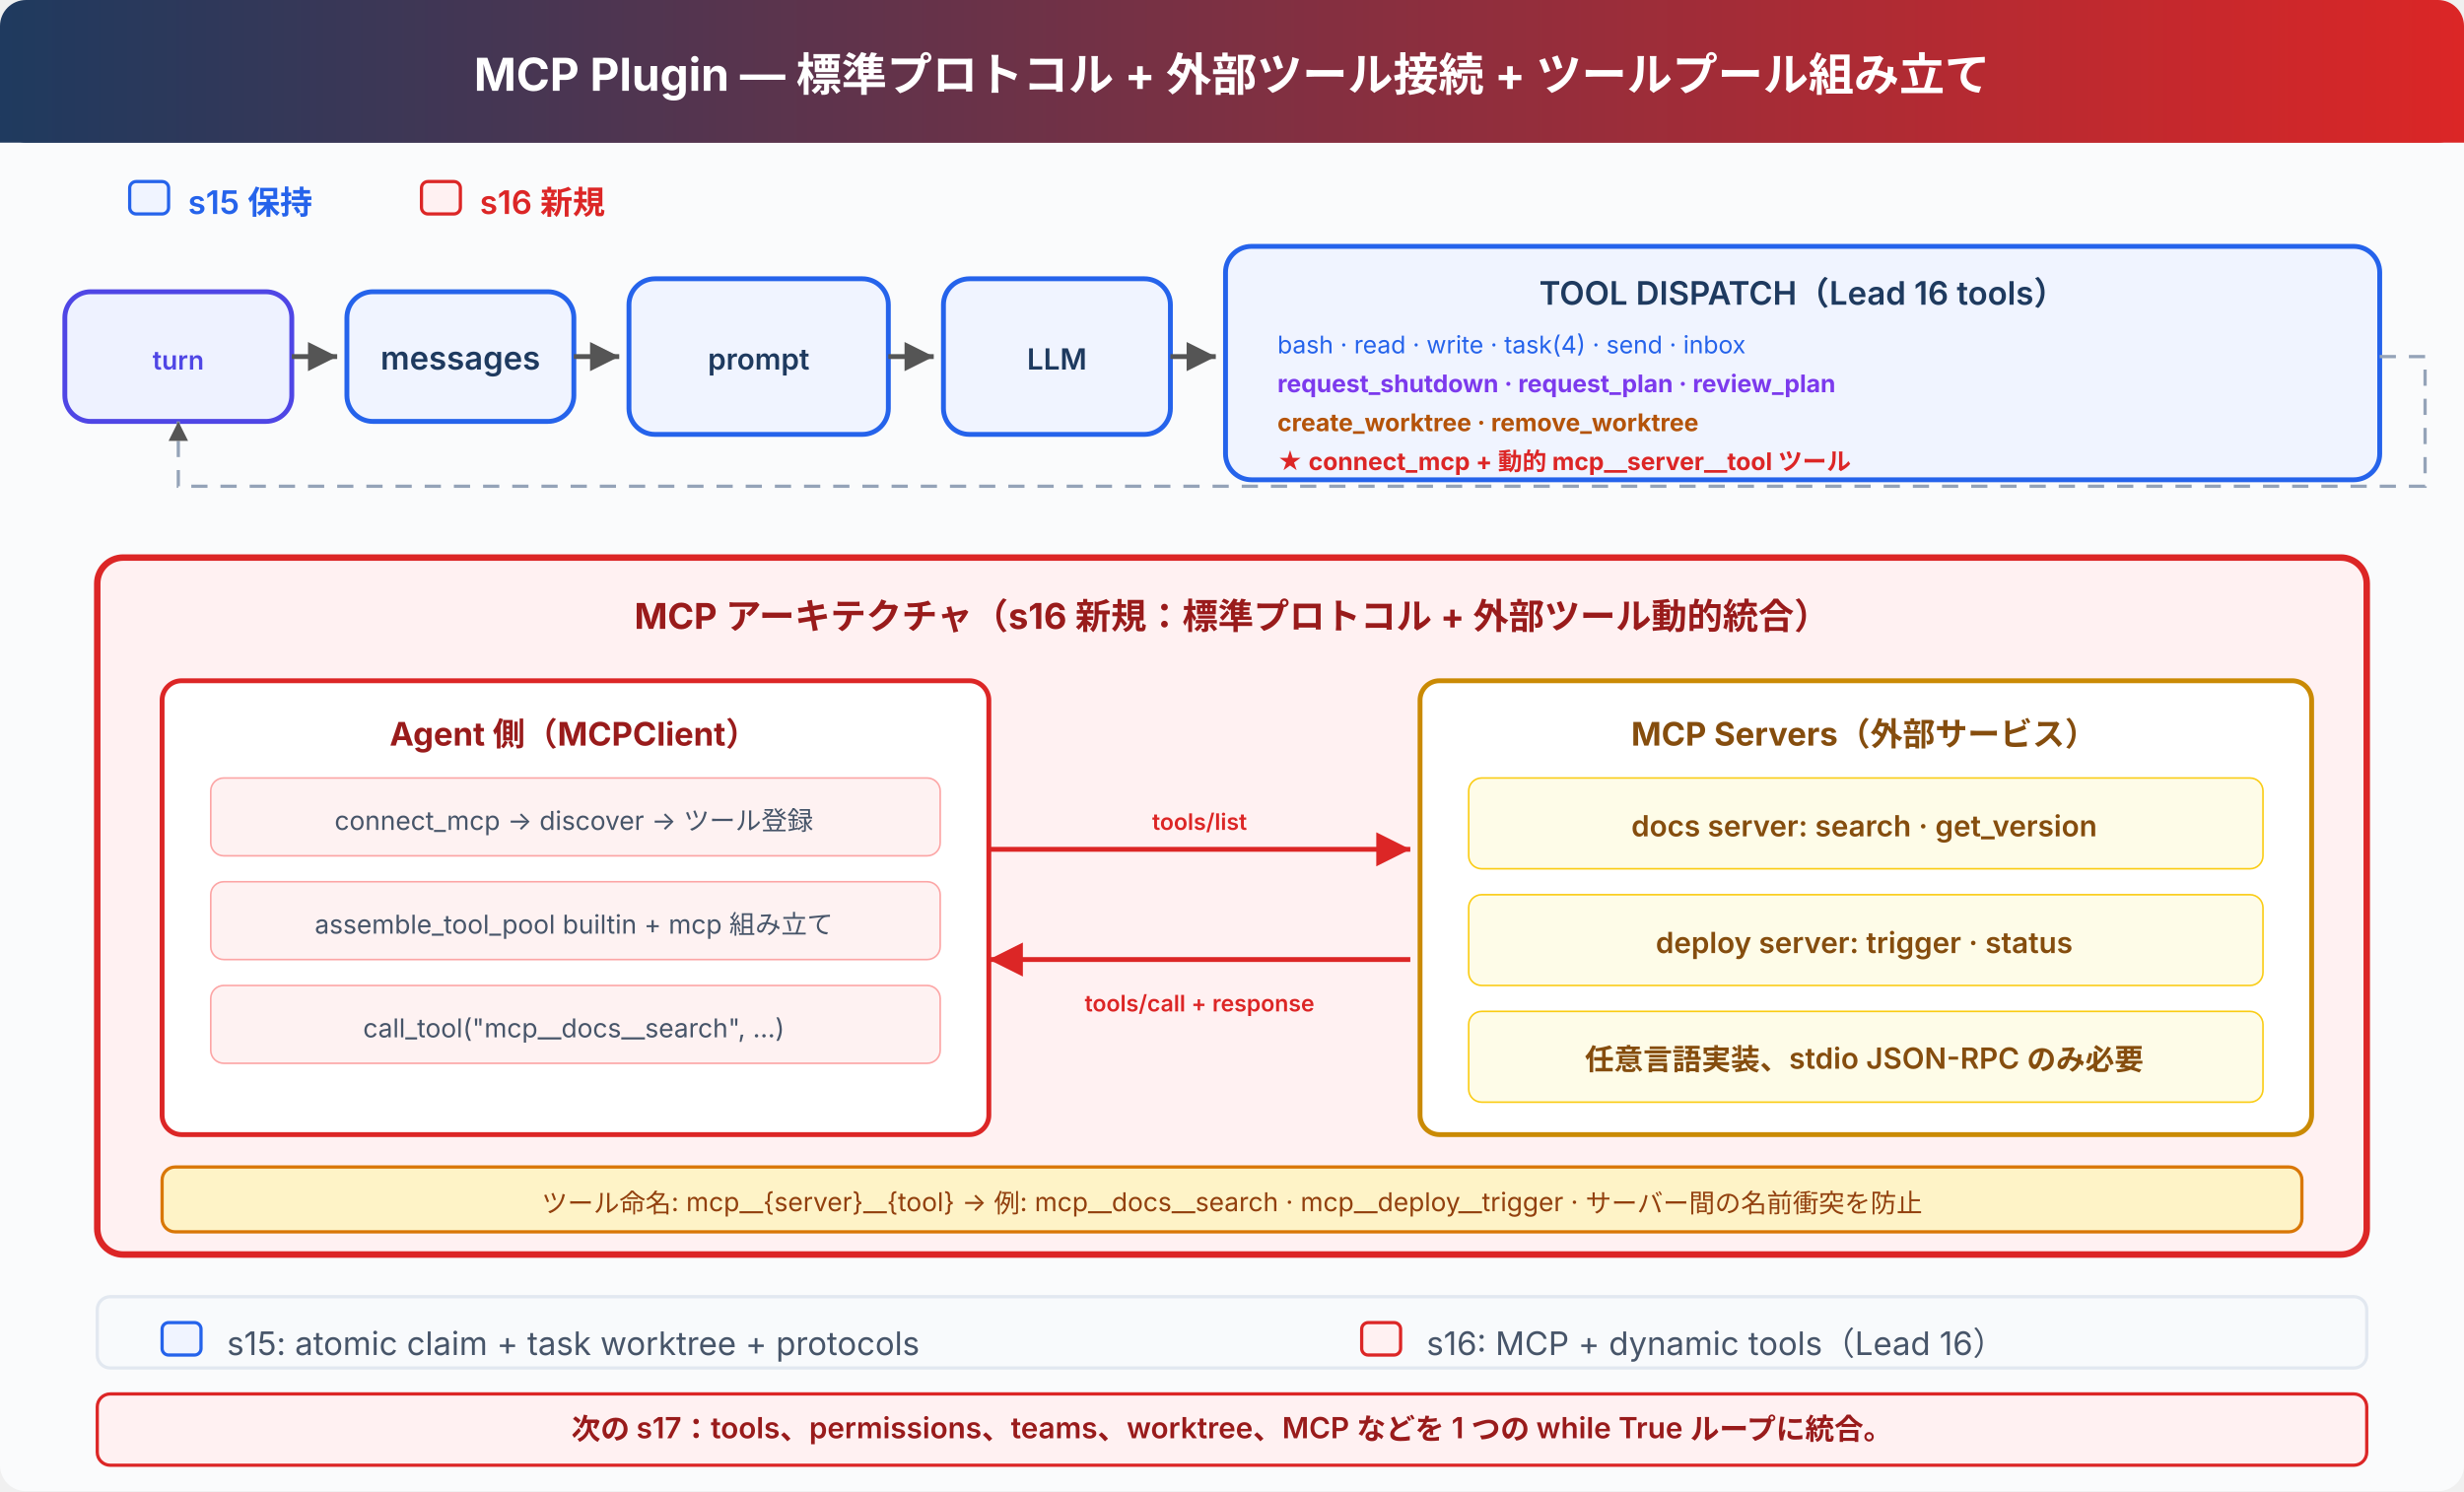
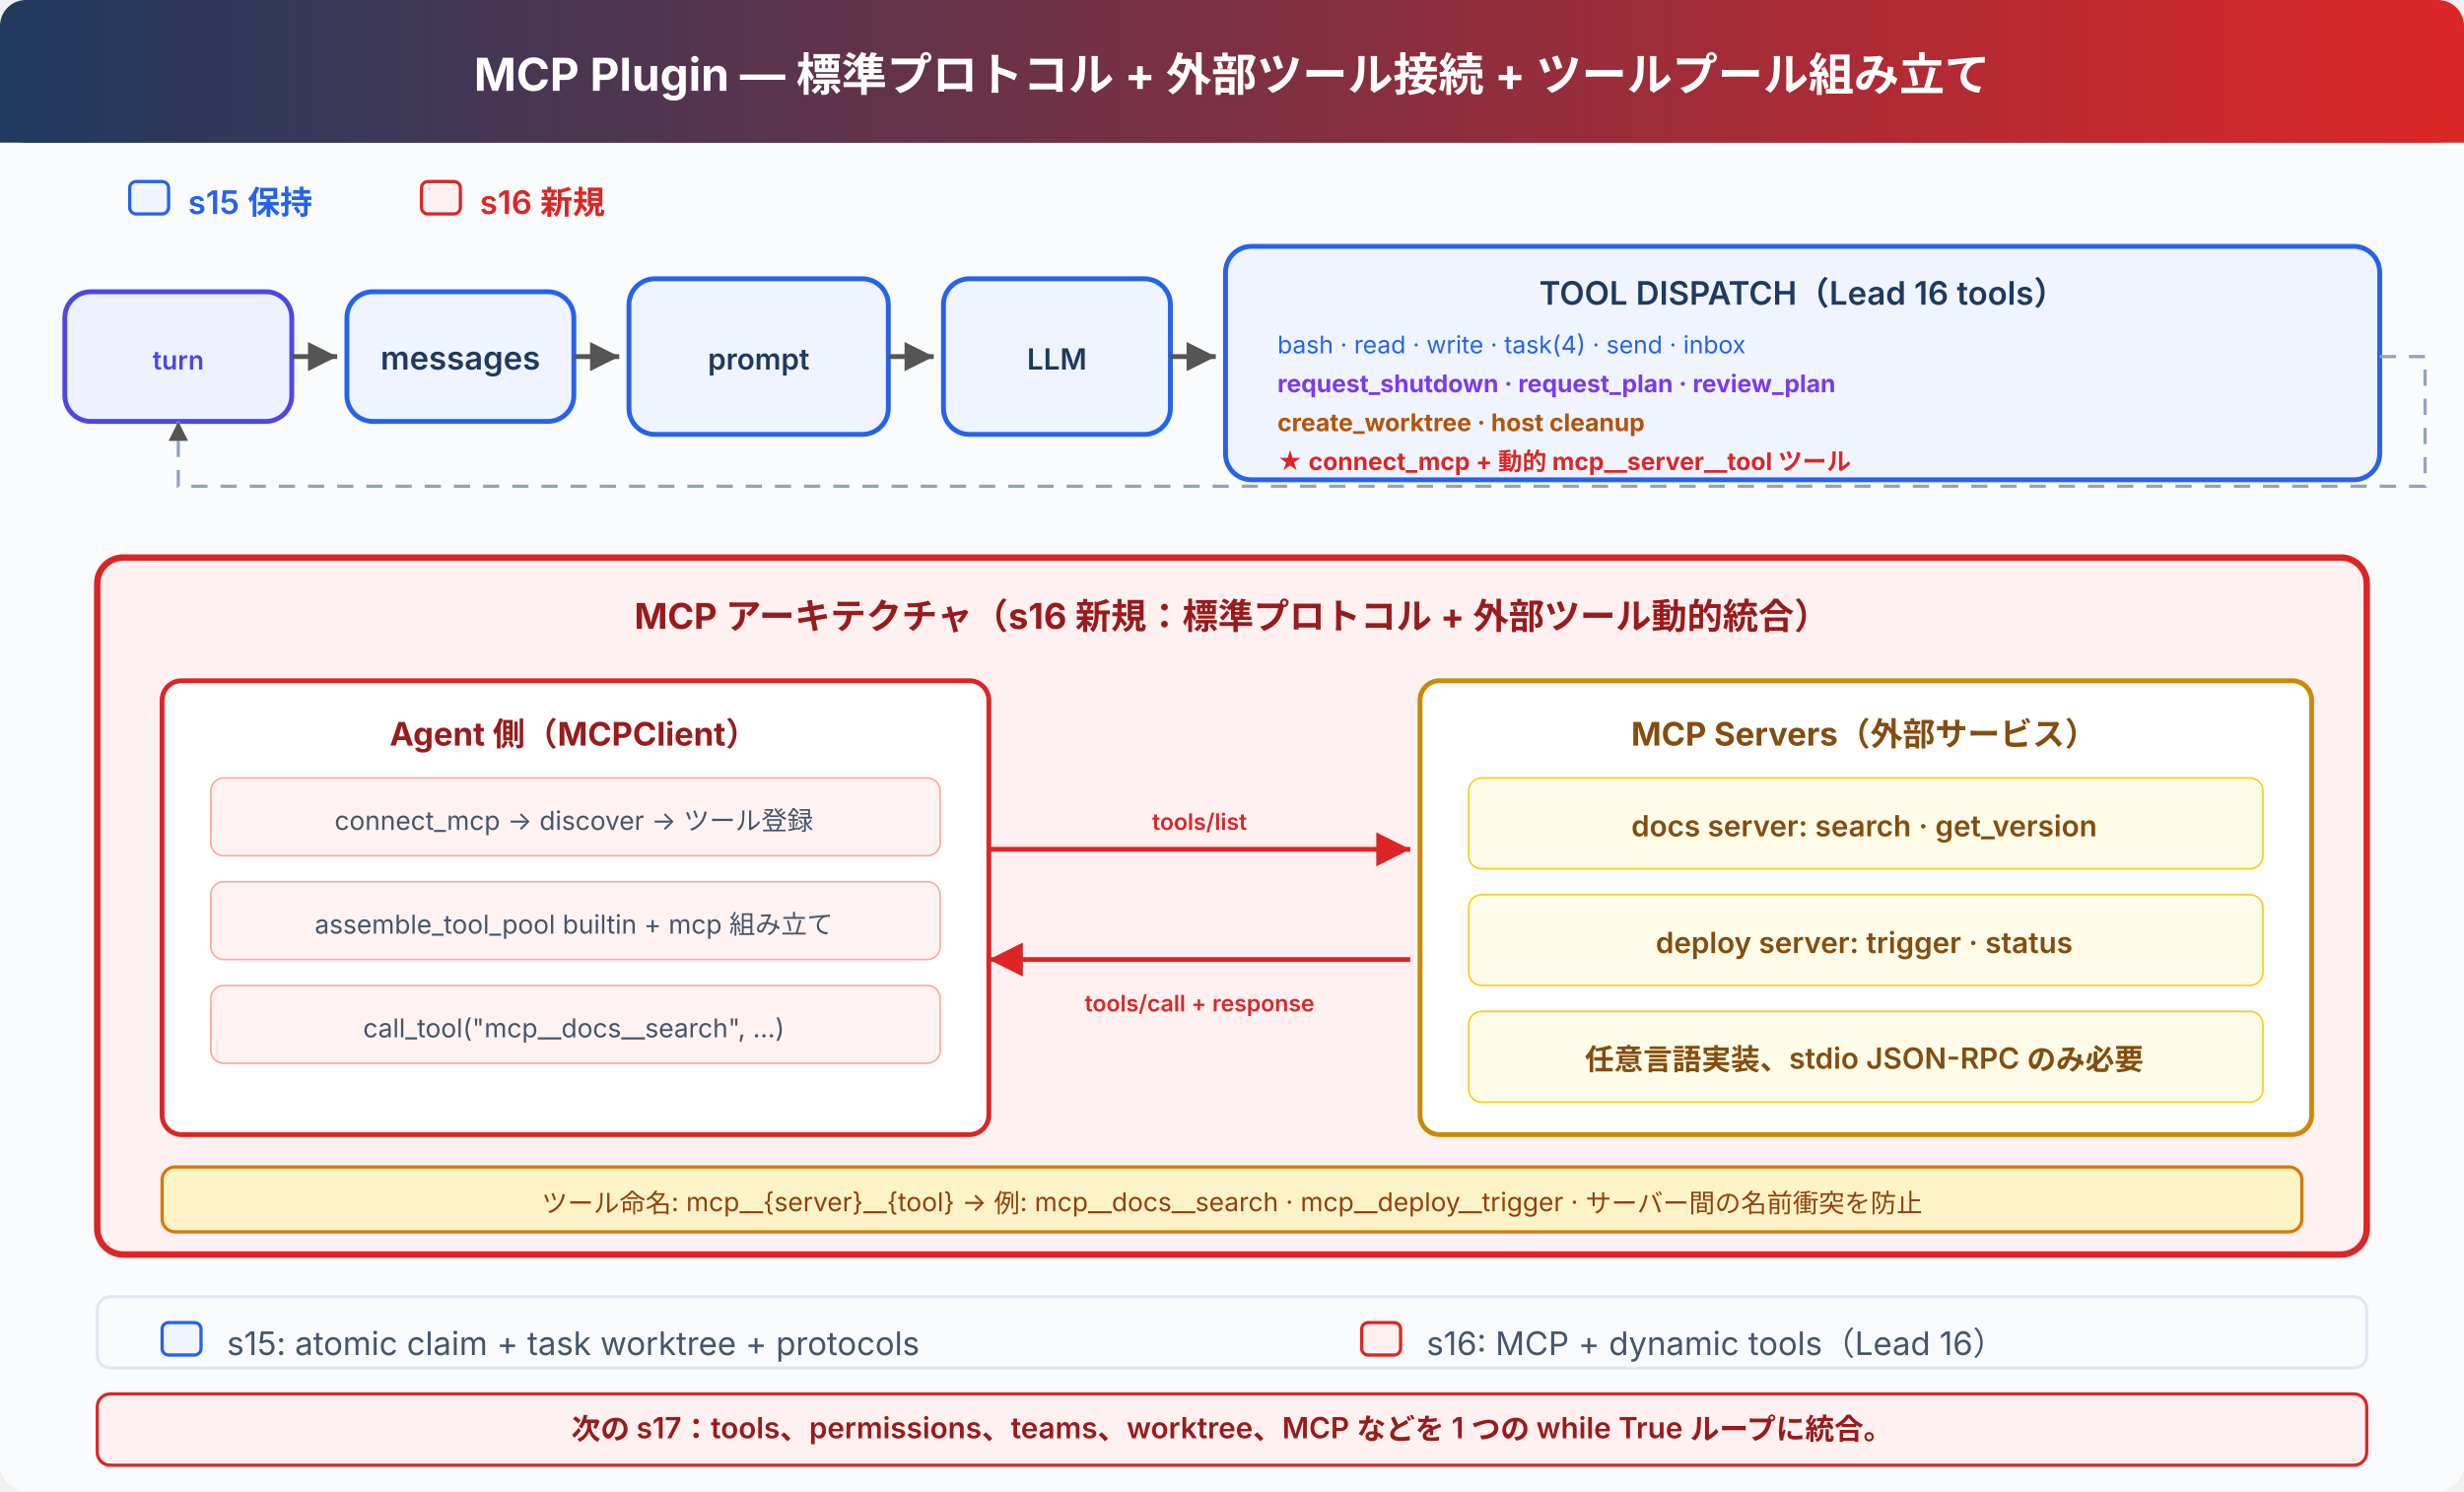
<svg xmlns="http://www.w3.org/2000/svg" viewBox="0 0 760 460" font-family="system-ui, -apple-system, sans-serif">
  <defs>
    <linearGradient id="header" x1="0" y1="0" x2="1" y2="0">
      <stop offset="0%" stop-color="#1e3a5f" />
      <stop offset="100%" stop-color="#dc2626" />
    </linearGradient>
    <marker id="arrow" viewBox="0 0 10 10" refX="10" refY="5" markerWidth="6" markerHeight="6" orient="auto-start-reverse">
      <path d="M 0 0 L 10 5 L 0 10 z" fill="#555" />
    </marker>
    <marker id="arrow-rose" viewBox="0 0 10 10" refX="10" refY="5" markerWidth="7" markerHeight="7" orient="auto-start-reverse">
      <path d="M 0 0 L 10 5 L 0 10 z" fill="#dc2626" />
    </marker>
    <marker id="arrow-rose-left" viewBox="0 0 10 10" refX="10" refY="5" markerWidth="6" markerHeight="6" orient="auto-start-reverse">
      <path d="M 10 0 L 0 5 L 10 10 z" fill="#dc2626" />
    </marker>
  </defs>
  <rect width="760" height="460" fill="#fafbfc" rx="8" />
  <rect x="0" y="0" width="760" height="44" fill="url(#header)" rx="8" />
  <rect x="0" y="36" width="760" height="8" fill="url(#header)" />
  <text x="380" y="28" fill="#fff" font-size="14" font-weight="700" text-anchor="middle">MCP Plugin — 標準プロトコル + 外部ツール接続 + ツールプール組み立て</text>
  <rect x="40" y="56" width="12" height="10" rx="2" fill="#f0f4ff" stroke="#2563eb" stroke-width="1" />
  <text x="58" y="66" fill="#2563eb" font-size="10" font-weight="600">s15 保持</text>
  <rect x="130" y="56" width="12" height="10" rx="2" fill="#fff1f2" stroke="#dc2626" stroke-width="1" />
  <text x="148" y="66" fill="#dc2626" font-size="10" font-weight="600">s16 新規</text>
  <rect x="20" y="90" width="70" height="40" rx="8" fill="#eef2ff" stroke="#4f46e5" stroke-width="1.5" />
  <text x="55" y="114" fill="#4f46e5" font-size="8" font-weight="600" text-anchor="middle">turn</text>
  <line x1="90" y1="110" x2="104" y2="110" stroke="#555" stroke-width="1.5" marker-end="url(#arrow)" />
  <rect x="107" y="90" width="70" height="40" rx="8" fill="#f0f4ff" stroke="#2563eb" stroke-width="1.5" />
  <text x="142" y="114" fill="#1e3a5f" font-size="10" font-weight="600" text-anchor="middle">messages</text>
  <line x1="177" y1="110" x2="191" y2="110" stroke="#555" stroke-width="1.5" marker-end="url(#arrow)" />
  <rect x="194" y="86" width="80" height="48" rx="8" fill="#f0f4ff" stroke="#2563eb" stroke-width="1.5" />
  <text x="234" y="114" fill="#1e3a5f" font-size="9" font-weight="600" text-anchor="middle">prompt</text>
  <line x1="274" y1="110" x2="288" y2="110" stroke="#555" stroke-width="1.5" marker-end="url(#arrow)" />
  <rect x="291" y="86" width="70" height="48" rx="8" fill="#f0f4ff" stroke="#2563eb" stroke-width="1.5" />
  <text x="326" y="114" fill="#1e3a5f" font-size="9" font-weight="600" text-anchor="middle">LLM</text>
  <line x1="361" y1="110" x2="375" y2="110" stroke="#555" stroke-width="1.5" marker-end="url(#arrow)" />
  <rect x="378" y="76" width="356" height="72" rx="8" fill="#f0f4ff" stroke="#2563eb" stroke-width="1.5" />
  <text x="556" y="94" fill="#1e3a5f" font-size="10" font-weight="600" text-anchor="middle">TOOL DISPATCH（Lead 16 tools）</text>
  <text x="394" y="109" fill="#2563eb" font-size="7.5">bash · read · write · task(4) · send · inbox</text>
  <text x="394" y="121" fill="#7c3aed" font-size="7.5" font-weight="700">request_shutdown · request_plan · review_plan</text>
-   <text x="394" y="133" fill="#b45309" font-size="7.5" font-weight="700">create_worktree · remove_worktree</text>
+   <text x="394" y="133" fill="#b45309" font-size="7.5" font-weight="700">create_worktree · host cleanup</text>
  <text x="394" y="145" fill="#dc2626" font-size="7.5" font-weight="700">★ connect_mcp + 動的 mcp__server__tool ツール</text>
  <path d="M 734 110 L 748 110 L 748 150 L 55 150 L 55 130" fill="none" stroke="#94a3b8" stroke-width="1" marker-end="url(#arrow)" stroke-dasharray="5,4" />
  <rect x="30" y="172" width="700" height="215" rx="8" fill="#fff1f2" stroke="#dc2626" stroke-width="2" />
  <text x="380" y="194" fill="#991b1b" font-size="11" font-weight="700" text-anchor="middle">MCP アーキテクチャ（s16 新規：標準プロトコル + 外部ツール動的統合）</text>
  <rect x="50" y="210" width="255" height="140" rx="6" fill="#fff" stroke="#dc2626" stroke-width="1.5" />
  <text x="177" y="230" fill="#991b1b" font-size="10" font-weight="700" text-anchor="middle">Agent 側（MCPClient）</text>
  <rect x="65" y="240" width="225" height="24" rx="4" fill="#fef2f2" stroke="#fca5a5" stroke-width="0.5" />
  <text x="177" y="256" fill="#475569" font-size="8" text-anchor="middle">connect_mcp → discover → ツール登録</text>
  <rect x="65" y="272" width="225" height="24" rx="4" fill="#fef2f2" stroke="#fca5a5" stroke-width="0.5" />
  <text x="177" y="288" fill="#475569" font-size="8" text-anchor="middle">assemble_tool_pool builtin + mcp 組み立て</text>
  <rect x="65" y="304" width="225" height="24" rx="4" fill="#fef2f2" stroke="#fca5a5" stroke-width="0.5" />
  <text x="177" y="320" fill="#475569" font-size="8" text-anchor="middle">call_tool("mcp__docs__search", ...)</text>
  <line x1="305" y1="262" x2="435" y2="262" stroke="#dc2626" stroke-width="1.5" marker-end="url(#arrow-rose)" />
  <text x="370" y="256" fill="#dc2626" font-size="7" font-weight="600" text-anchor="middle">tools/list</text>
  <line x1="435" y1="296" x2="305" y2="296" stroke="#dc2626" stroke-width="1.5" marker-end="url(#arrow-rose)" />
  <text x="370" y="312" fill="#dc2626" font-size="7" font-weight="600" text-anchor="middle">tools/call + response</text>
  <rect x="438" y="210" width="275" height="140" rx="6" fill="#fff" stroke="#ca8a04" stroke-width="1.5" />
  <text x="575" y="230" fill="#854d0e" font-size="10" font-weight="700" text-anchor="middle">MCP Servers（外部サービス）</text>
  <rect x="453" y="240" width="245" height="28" rx="4" fill="#fefce8" stroke="#facc15" stroke-width="0.5" />
  <text x="575" y="258" fill="#854d0e" font-size="9" font-weight="600" text-anchor="middle">docs server: search · get_version</text>
  <rect x="453" y="276" width="245" height="28" rx="4" fill="#fefce8" stroke="#facc15" stroke-width="0.5" />
  <text x="575" y="294" fill="#854d0e" font-size="9" font-weight="600" text-anchor="middle">deploy server: trigger · status</text>
  <rect x="453" y="312" width="245" height="28" rx="4" fill="#fefce8" stroke="#facc15" stroke-width="0.5" />
  <text x="575" y="330" fill="#854d0e" font-size="9" font-weight="600" text-anchor="middle">任意言語実装、stdio JSON-RPC のみ必要</text>
  <rect x="50" y="360" width="660" height="20" rx="4" fill="#fef3c7" stroke="#d97706" stroke-width="1" />
  <text x="380" y="374" fill="#92400e" font-size="8" text-anchor="middle">ツール命名: mcp__{server}__{tool} → 例: mcp__docs__search · mcp__deploy__trigger · サーバー間の名前衝突を防止</text>
  <rect x="30" y="400" width="700" height="22" rx="4" fill="#f8fafc" stroke="#e2e8f0" stroke-width="1" />
  <rect x="50" y="408" width="12" height="10" rx="2" fill="#f0f4ff" stroke="#2563eb" stroke-width="1" />
  <text x="70" y="418" fill="#475569" font-size="10">s15: atomic claim + task worktree + protocols</text>
  <rect x="420" y="408" width="12" height="10" rx="2" fill="#fff1f2" stroke="#dc2626" stroke-width="1" />
  <text x="440" y="418" fill="#475569" font-size="10">s16: MCP + dynamic tools（Lead 16）</text>
  <rect x="30" y="430" width="700" height="22" rx="4" fill="#fff1f2" stroke="#dc2626" stroke-width="1" />
  <text x="380" y="444" fill="#991b1b" font-size="9" font-weight="600" text-anchor="middle">次の s17：tools、permissions、teams、worktree、MCP などを 1 つの while True ループに統合。</text>
</svg>
